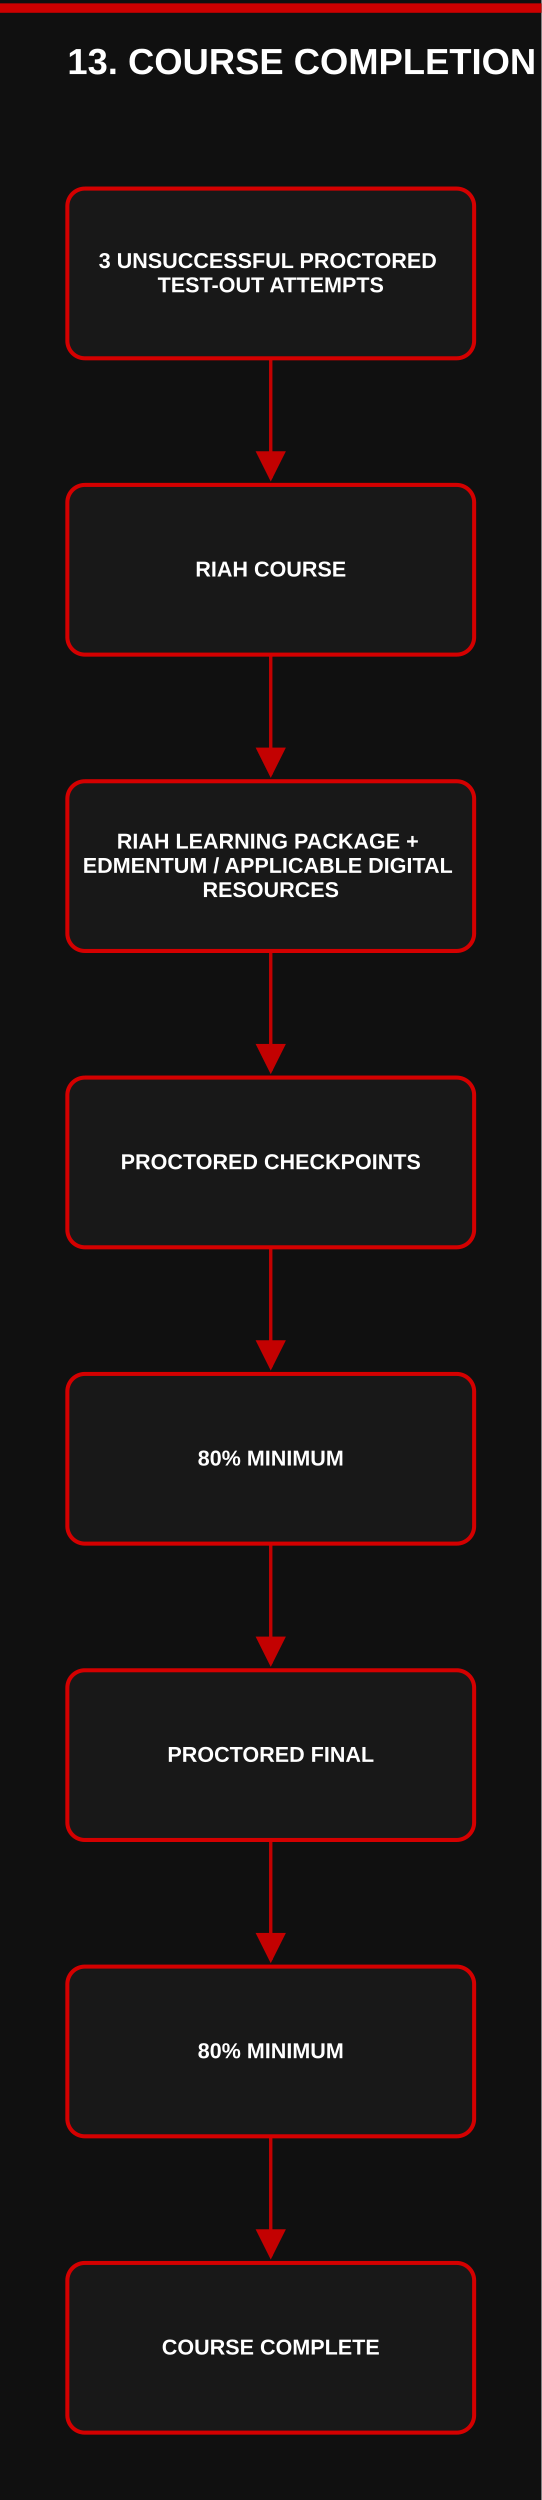
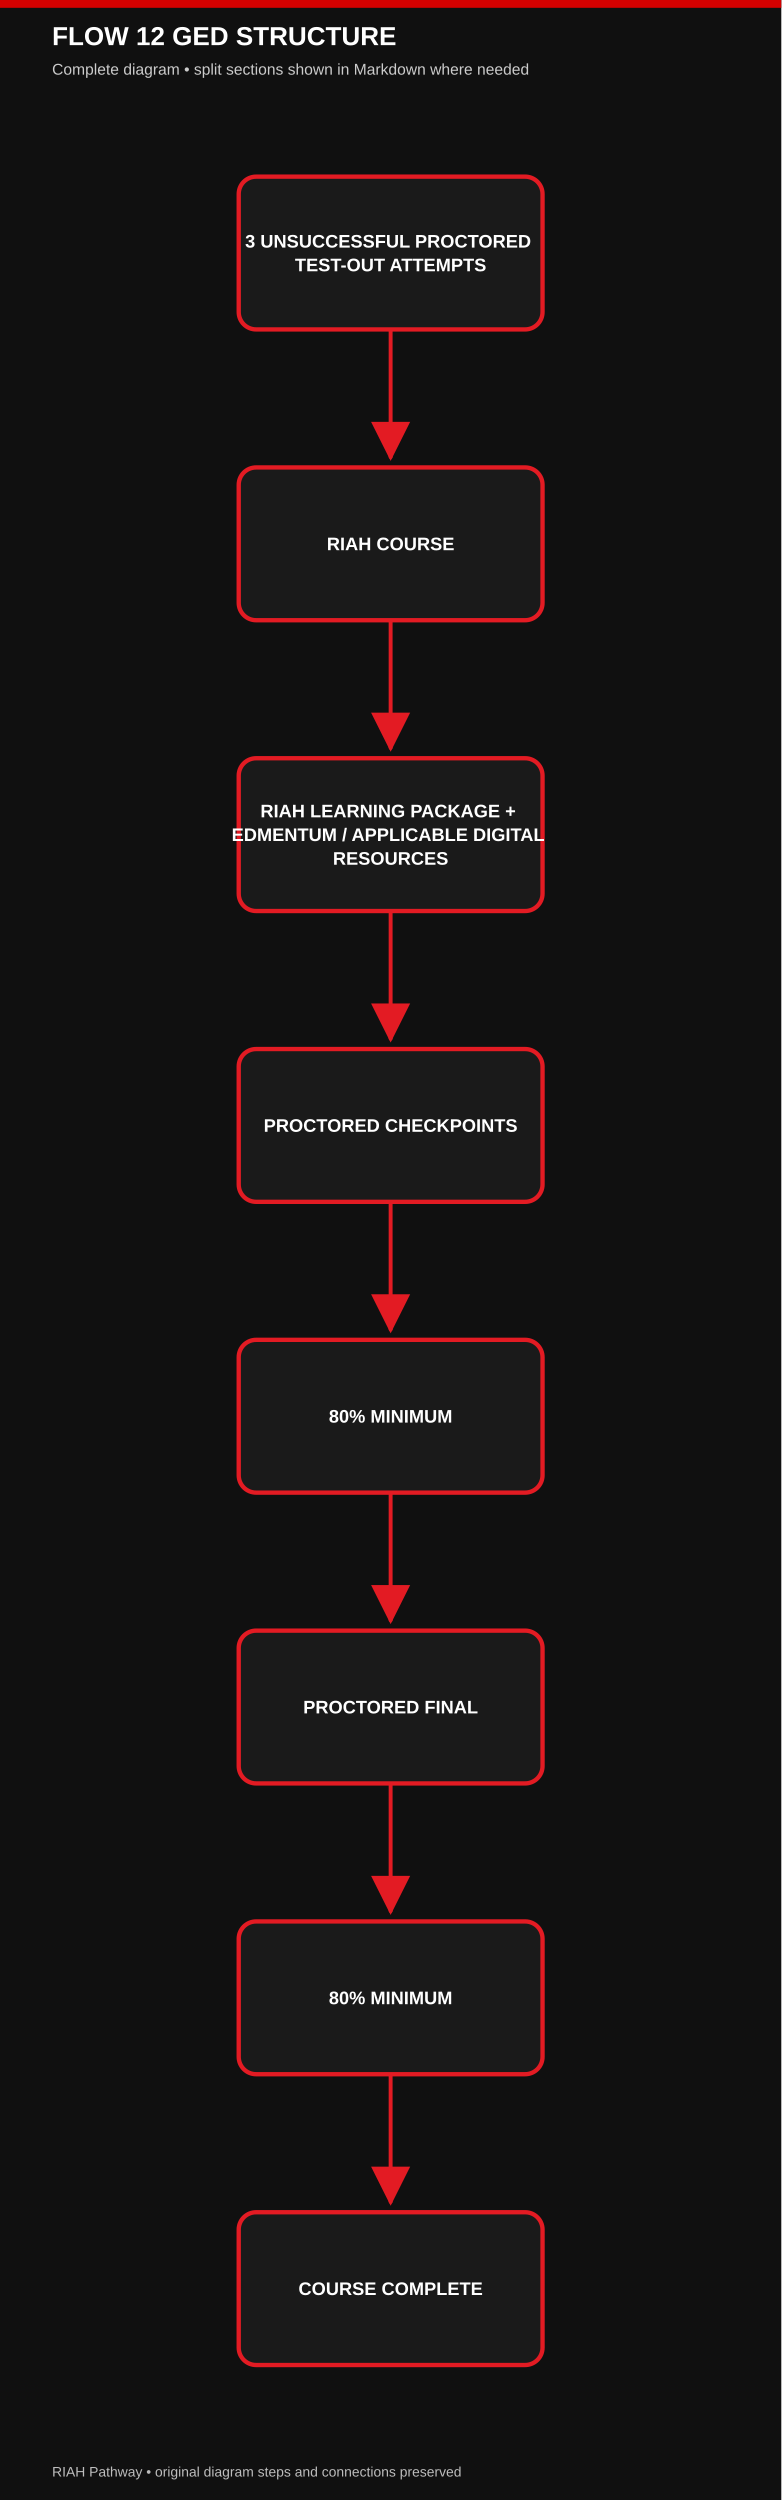
- <svg xmlns="http://www.w3.org/2000/svg" width="402" height="1856" viewBox="0 0 402 1856" role="img" aria-label="13. COURSE COMPLETION AFTER TEST-OUT ATTEMPTS">
+ <svg xmlns="http://www.w3.org/2000/svg" width="900" height="2880" viewBox="0 0 900 2880" role="img" aria-label="FLOW 12 GED STRUCTURE">
  <defs>
-     <marker id="arrow" markerWidth="9" markerHeight="9" refX="8" refY="4.5" orient="auto">
-       <path d="M0,0 L9,4.5 L0,9 Z" fill="#CC0000" />
+     <marker id="arrow" markerWidth="10" markerHeight="10" refX="9" refY="5" orient="auto">
+       <path d="M0,0 L10,5 L0,10 Z" fill="#E31B23" />
    </marker>
  </defs>
-   <rect width="402" height="1856" fill="#101010" />
-   <path d="M0,6 H402" stroke="#CC0000" stroke-width="7" />
-   <text x="50" y="55" fill="#FFFFFF" font-family="Arial,sans-serif" font-size="27" font-weight="700">13. COURSE COMPLETION AFTER TEST-OUT ATTEMPTS</text>
-   <path d="M201,266 L201,313 L201,313 L201,355" fill="none" stroke="#CC0000" stroke-width="2.5" marker-end="url(#arrow)" opacity=".95" />
-   <path d="M201,486 L201,533 L201,533 L201,575" fill="none" stroke="#CC0000" stroke-width="2.5" marker-end="url(#arrow)" opacity=".95" />
-   <path d="M201,706 L201,753 L201,753 L201,795" fill="none" stroke="#CC0000" stroke-width="2.5" marker-end="url(#arrow)" opacity=".95" />
-   <path d="M201,926 L201,973 L201,973 L201,1015" fill="none" stroke="#CC0000" stroke-width="2.5" marker-end="url(#arrow)" opacity=".95" />
-   <path d="M201,1146 L201,1193 L201,1193 L201,1235" fill="none" stroke="#CC0000" stroke-width="2.5" marker-end="url(#arrow)" opacity=".95" />
-   <path d="M201,1366 L201,1413 L201,1413 L201,1455" fill="none" stroke="#CC0000" stroke-width="2.5" marker-end="url(#arrow)" opacity=".95" />
-   <path d="M201,1586 L201,1633 L201,1633 L201,1675" fill="none" stroke="#CC0000" stroke-width="2.5" marker-end="url(#arrow)" opacity=".95" />
-   <rect x="50" y="140" width="302" height="126" rx="13" fill="#181818" stroke="#D40000" stroke-width="3" />
-   <text x="201" y="199" font-family="Arial,sans-serif" fill="#FFFFFF" text-anchor="middle" font-size="16" font-weight="600">
-     <tspan x="201" dy="0">3 UNSUCCESSFUL PROCTORED</tspan>
-     <tspan x="201" dy="18">TEST-OUT ATTEMPTS</tspan>
+   <rect width="900" height="2880" fill="#101010" />
+   <rect width="900" height="9" fill="#D40000" />
+   <text x="60" y="52" fill="#FFFFFF" font-family="Arial,DejaVu Sans,sans-serif" font-size="30" font-weight="700">FLOW 12 GED STRUCTURE</text>
+   <text x="60" y="86" fill="#CCCCCC" font-family="Arial,DejaVu Sans,sans-serif" font-size="18">Complete diagram • split sections shown in Markdown where needed</text>
+   <path d="M450,379.5 L450,453 L450,453 L450,526.5" stroke="#E31B23" stroke-width="4.5" fill="none" stroke-linecap="round" stroke-linejoin="round" marker-end="url(#arrow)" />
+   <path d="M450,714.5 L450,788 L450,788 L450,861.5" stroke="#E31B23" stroke-width="4.5" fill="none" stroke-linecap="round" stroke-linejoin="round" marker-end="url(#arrow)" />
+   <path d="M450,1049.5 L450,1123 L450,1123 L450,1196.5" stroke="#E31B23" stroke-width="4.5" fill="none" stroke-linecap="round" stroke-linejoin="round" marker-end="url(#arrow)" />
+   <path d="M450,1384.5 L450,1458 L450,1458 L450,1531.5" stroke="#E31B23" stroke-width="4.5" fill="none" stroke-linecap="round" stroke-linejoin="round" marker-end="url(#arrow)" />
+   <path d="M450,1719.5 L450,1793 L450,1793 L450,1866.5" stroke="#E31B23" stroke-width="4.5" fill="none" stroke-linecap="round" stroke-linejoin="round" marker-end="url(#arrow)" />
+   <path d="M450,2054.5 L450,2128 L450,2128 L450,2201.5" stroke="#E31B23" stroke-width="4.5" fill="none" stroke-linecap="round" stroke-linejoin="round" marker-end="url(#arrow)" />
+   <path d="M450,2389.5 L450,2463 L450,2463 L450,2536.5" stroke="#E31B23" stroke-width="4.5" fill="none" stroke-linecap="round" stroke-linejoin="round" marker-end="url(#arrow)" />
+   <rect x="275" y="203.5" width="350" height="176" rx="20" fill="#1A1A1A" stroke="#E31B23" stroke-width="5" />
+   <text x="450" y="285.2" font-family="Arial,DejaVu Sans,sans-serif" fill="#FFFFFF" font-size="21" font-weight="700" text-anchor="middle">
+     <tspan x="450" dy="0">3 UNSUCCESSFUL PROCTORED</tspan>
+     <tspan x="450" dy="27.3">TEST-OUT ATTEMPTS</tspan>
  </text>
-   <rect x="50" y="360" width="302" height="126" rx="13" fill="#181818" stroke="#D40000" stroke-width="3" />
-   <text x="201" y="428" font-family="Arial,sans-serif" fill="#FFFFFF" text-anchor="middle" font-size="16" font-weight="600">
-     <tspan x="201" dy="0">RIAH COURSE</tspan>
+   <rect x="275" y="538.5" width="350" height="176" rx="20" fill="#1A1A1A" stroke="#E31B23" stroke-width="5" />
+   <text x="450" y="633.85" font-family="Arial,DejaVu Sans,sans-serif" fill="#FFFFFF" font-size="21" font-weight="700" text-anchor="middle">
+     <tspan x="450" dy="0">RIAH COURSE</tspan>
  </text>
-   <rect x="50" y="580" width="302" height="126" rx="13" fill="#181818" stroke="#D40000" stroke-width="3" />
-   <text x="201" y="630" font-family="Arial,sans-serif" fill="#FFFFFF" text-anchor="middle" font-size="16" font-weight="600">
-     <tspan x="201" dy="0">RIAH LEARNING PACKAGE +</tspan>
-     <tspan x="201" dy="18">EDMENTUM / APPLICABLE DIGITAL</tspan>
-     <tspan x="201" dy="18">RESOURCES</tspan>
+   <rect x="275" y="873.5" width="350" height="176" rx="20" fill="#1A1A1A" stroke="#E31B23" stroke-width="5" />
+   <text x="450" y="941.55" font-family="Arial,DejaVu Sans,sans-serif" fill="#FFFFFF" font-size="21" font-weight="700" text-anchor="middle">
+     <tspan x="450" dy="0">RIAH LEARNING PACKAGE +</tspan>
+     <tspan x="450" dy="27.3">EDMENTUM / APPLICABLE DIGITAL</tspan>
+     <tspan x="450" dy="27.3">RESOURCES</tspan>
  </text>
-   <rect x="50" y="800" width="302" height="126" rx="13" fill="#181818" stroke="#D40000" stroke-width="3" />
-   <text x="201" y="868" font-family="Arial,sans-serif" fill="#FFFFFF" text-anchor="middle" font-size="16" font-weight="600">
-     <tspan x="201" dy="0">PROCTORED CHECKPOINTS</tspan>
+   <rect x="275" y="1208.5" width="350" height="176" rx="20" fill="#1A1A1A" stroke="#E31B23" stroke-width="5" />
+   <text x="450" y="1303.85" font-family="Arial,DejaVu Sans,sans-serif" fill="#FFFFFF" font-size="21" font-weight="700" text-anchor="middle">
+     <tspan x="450" dy="0">PROCTORED CHECKPOINTS</tspan>
  </text>
-   <rect x="50" y="1020" width="302" height="126" rx="13" fill="#181818" stroke="#D40000" stroke-width="3" />
-   <text x="201" y="1088" font-family="Arial,sans-serif" fill="#FFFFFF" text-anchor="middle" font-size="16" font-weight="600">
-     <tspan x="201" dy="0">80% MINIMUM</tspan>
+   <rect x="275" y="1543.5" width="350" height="176" rx="20" fill="#1A1A1A" stroke="#E31B23" stroke-width="5" />
+   <text x="450" y="1638.85" font-family="Arial,DejaVu Sans,sans-serif" fill="#FFFFFF" font-size="21" font-weight="700" text-anchor="middle">
+     <tspan x="450" dy="0">80% MINIMUM</tspan>
  </text>
-   <rect x="50" y="1240" width="302" height="126" rx="13" fill="#181818" stroke="#D40000" stroke-width="3" />
-   <text x="201" y="1308" font-family="Arial,sans-serif" fill="#FFFFFF" text-anchor="middle" font-size="16" font-weight="600">
-     <tspan x="201" dy="0">PROCTORED FINAL</tspan>
+   <rect x="275" y="1878.5" width="350" height="176" rx="20" fill="#1A1A1A" stroke="#E31B23" stroke-width="5" />
+   <text x="450" y="1973.85" font-family="Arial,DejaVu Sans,sans-serif" fill="#FFFFFF" font-size="21" font-weight="700" text-anchor="middle">
+     <tspan x="450" dy="0">PROCTORED FINAL</tspan>
  </text>
-   <rect x="50" y="1460" width="302" height="126" rx="13" fill="#181818" stroke="#D40000" stroke-width="3" />
-   <text x="201" y="1528" font-family="Arial,sans-serif" fill="#FFFFFF" text-anchor="middle" font-size="16" font-weight="600">
-     <tspan x="201" dy="0">80% MINIMUM</tspan>
+   <rect x="275" y="2213.5" width="350" height="176" rx="20" fill="#1A1A1A" stroke="#E31B23" stroke-width="5" />
+   <text x="450" y="2308.85" font-family="Arial,DejaVu Sans,sans-serif" fill="#FFFFFF" font-size="21" font-weight="700" text-anchor="middle">
+     <tspan x="450" dy="0">80% MINIMUM</tspan>
  </text>
-   <rect x="50" y="1680" width="302" height="126" rx="13" fill="#181818" stroke="#D40000" stroke-width="3" />
-   <text x="201" y="1748" font-family="Arial,sans-serif" fill="#FFFFFF" text-anchor="middle" font-size="16" font-weight="600">
-     <tspan x="201" dy="0">COURSE COMPLETE</tspan>
+   <rect x="275" y="2548.5" width="350" height="176" rx="20" fill="#1A1A1A" stroke="#E31B23" stroke-width="5" />
+   <text x="450" y="2643.85" font-family="Arial,DejaVu Sans,sans-serif" fill="#FFFFFF" font-size="21" font-weight="700" text-anchor="middle">
+     <tspan x="450" dy="0">COURSE COMPLETE</tspan>
  </text>
+   <text x="60" y="2853" fill="#BDBDBD" font-family="Arial,DejaVu Sans,sans-serif" font-size="16">RIAH Pathway • original diagram steps and connections preserved</text>
</svg>
